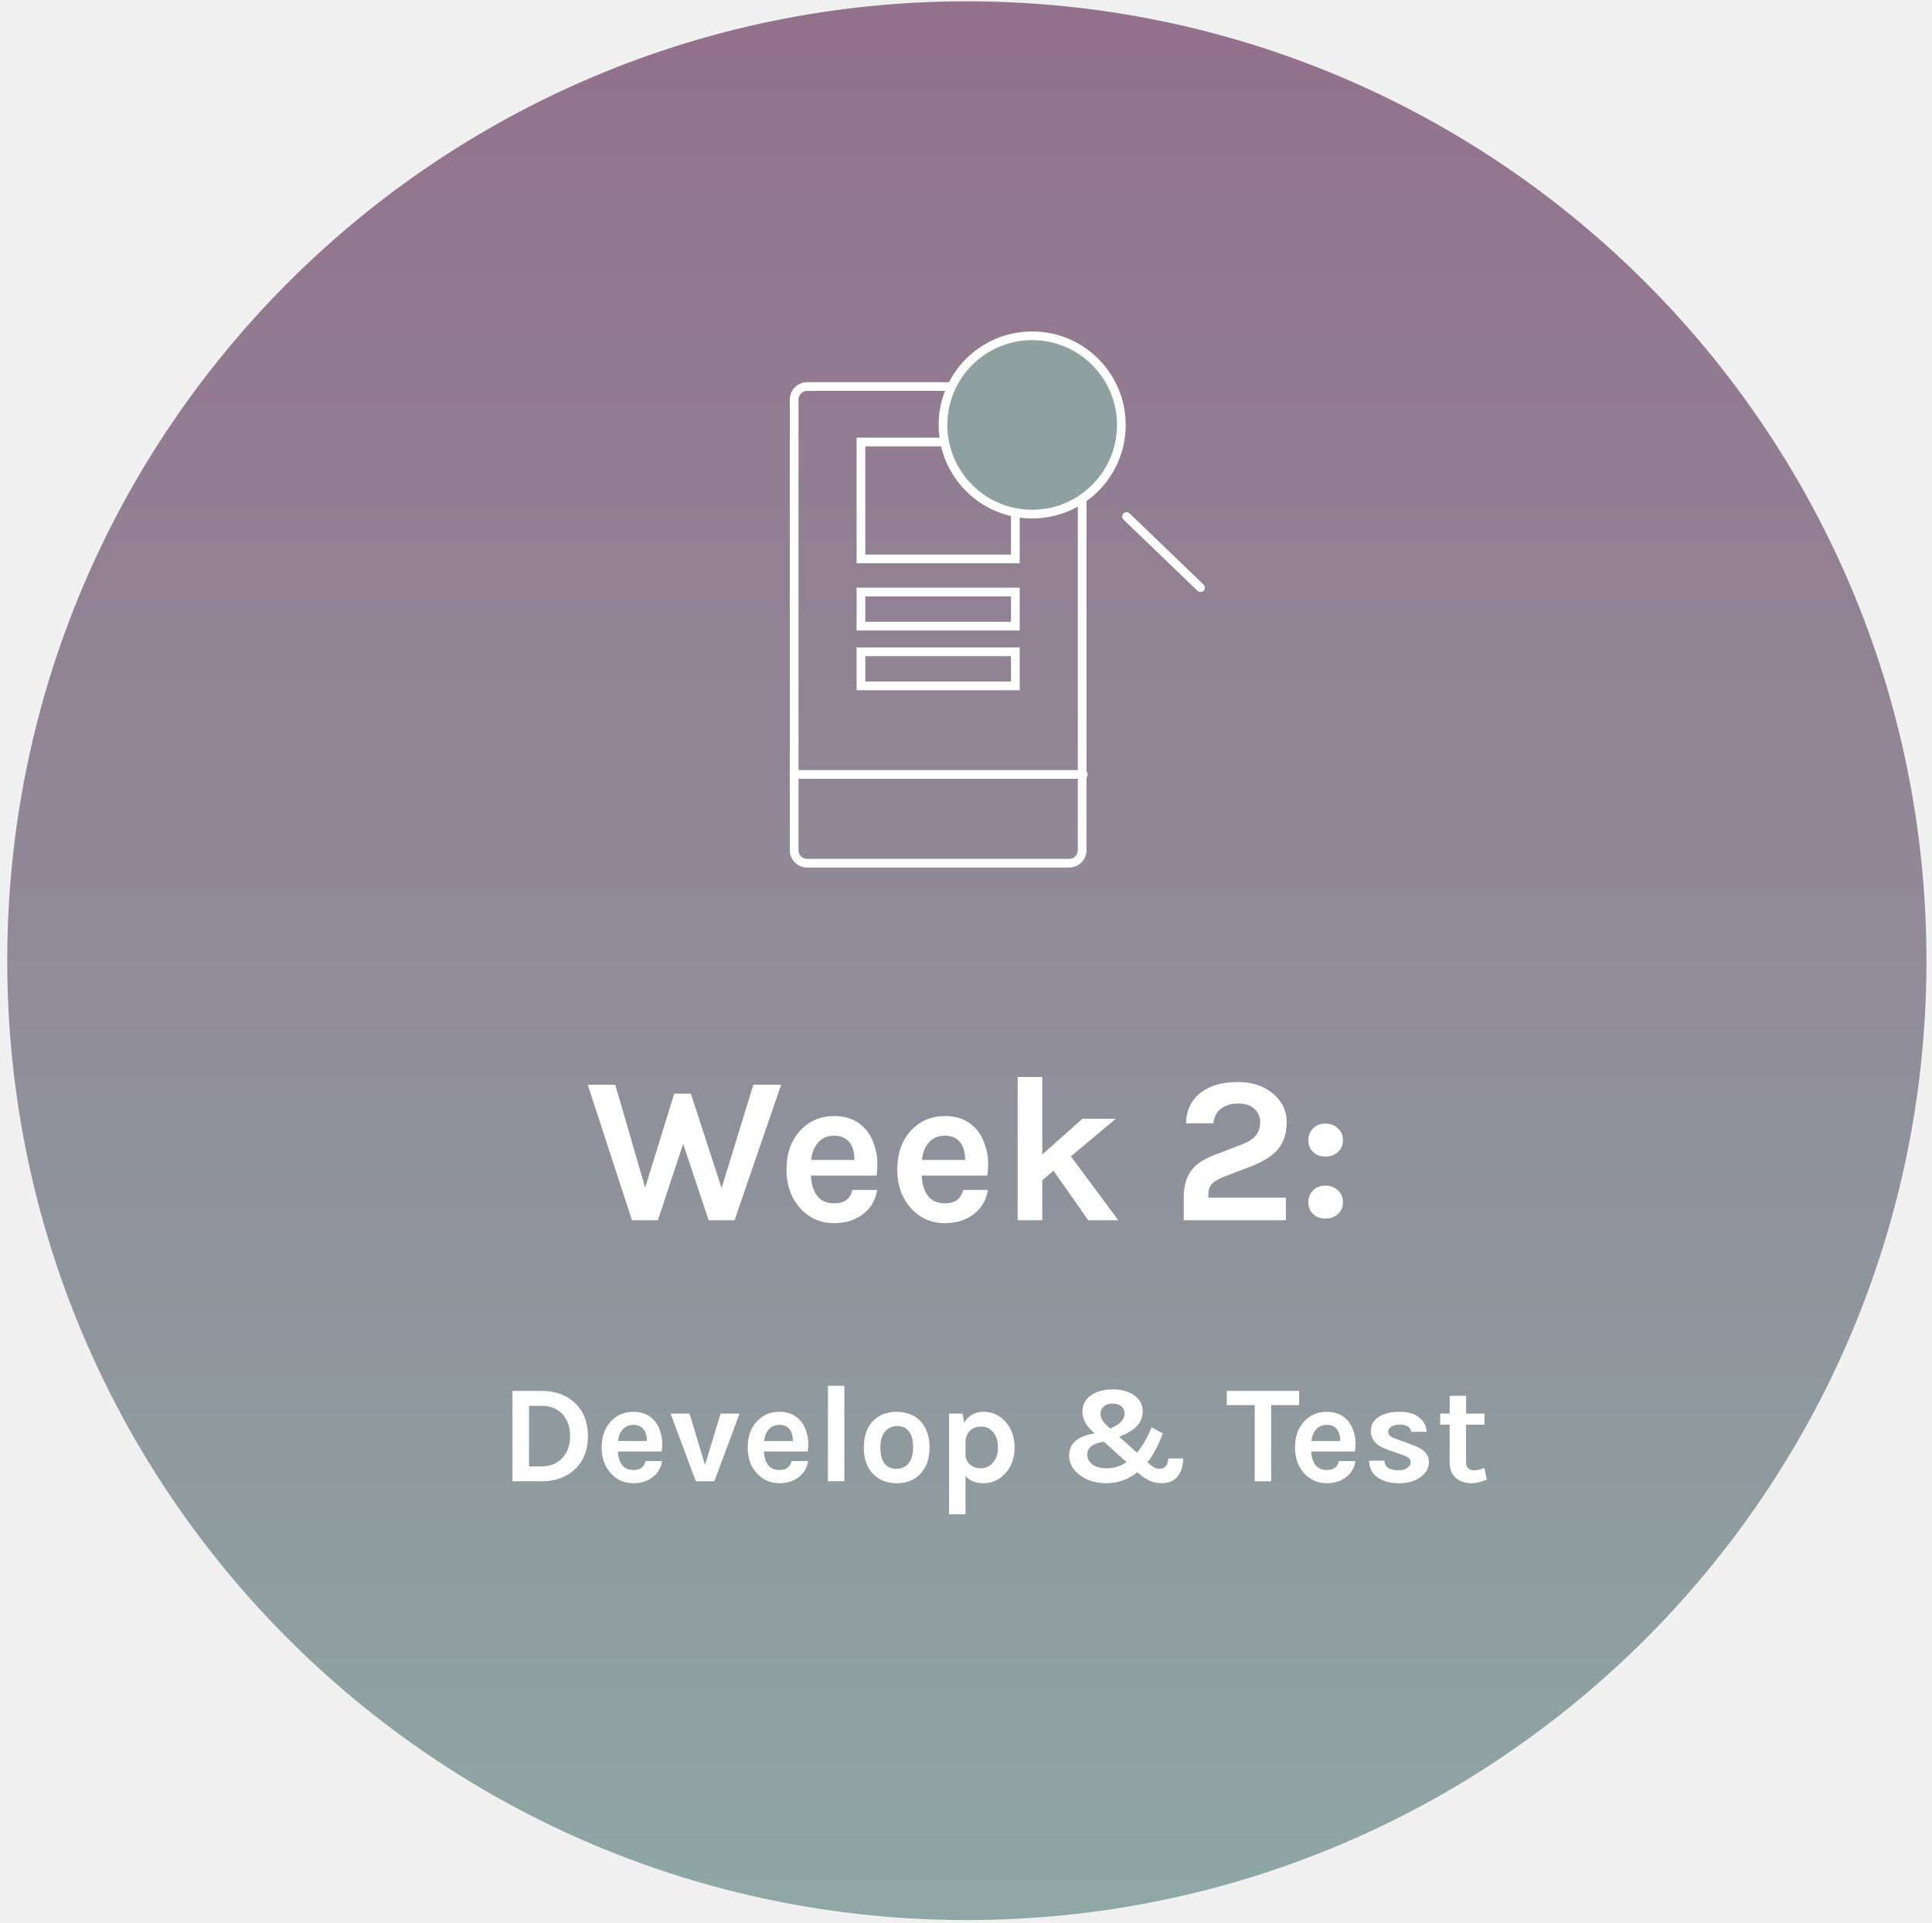
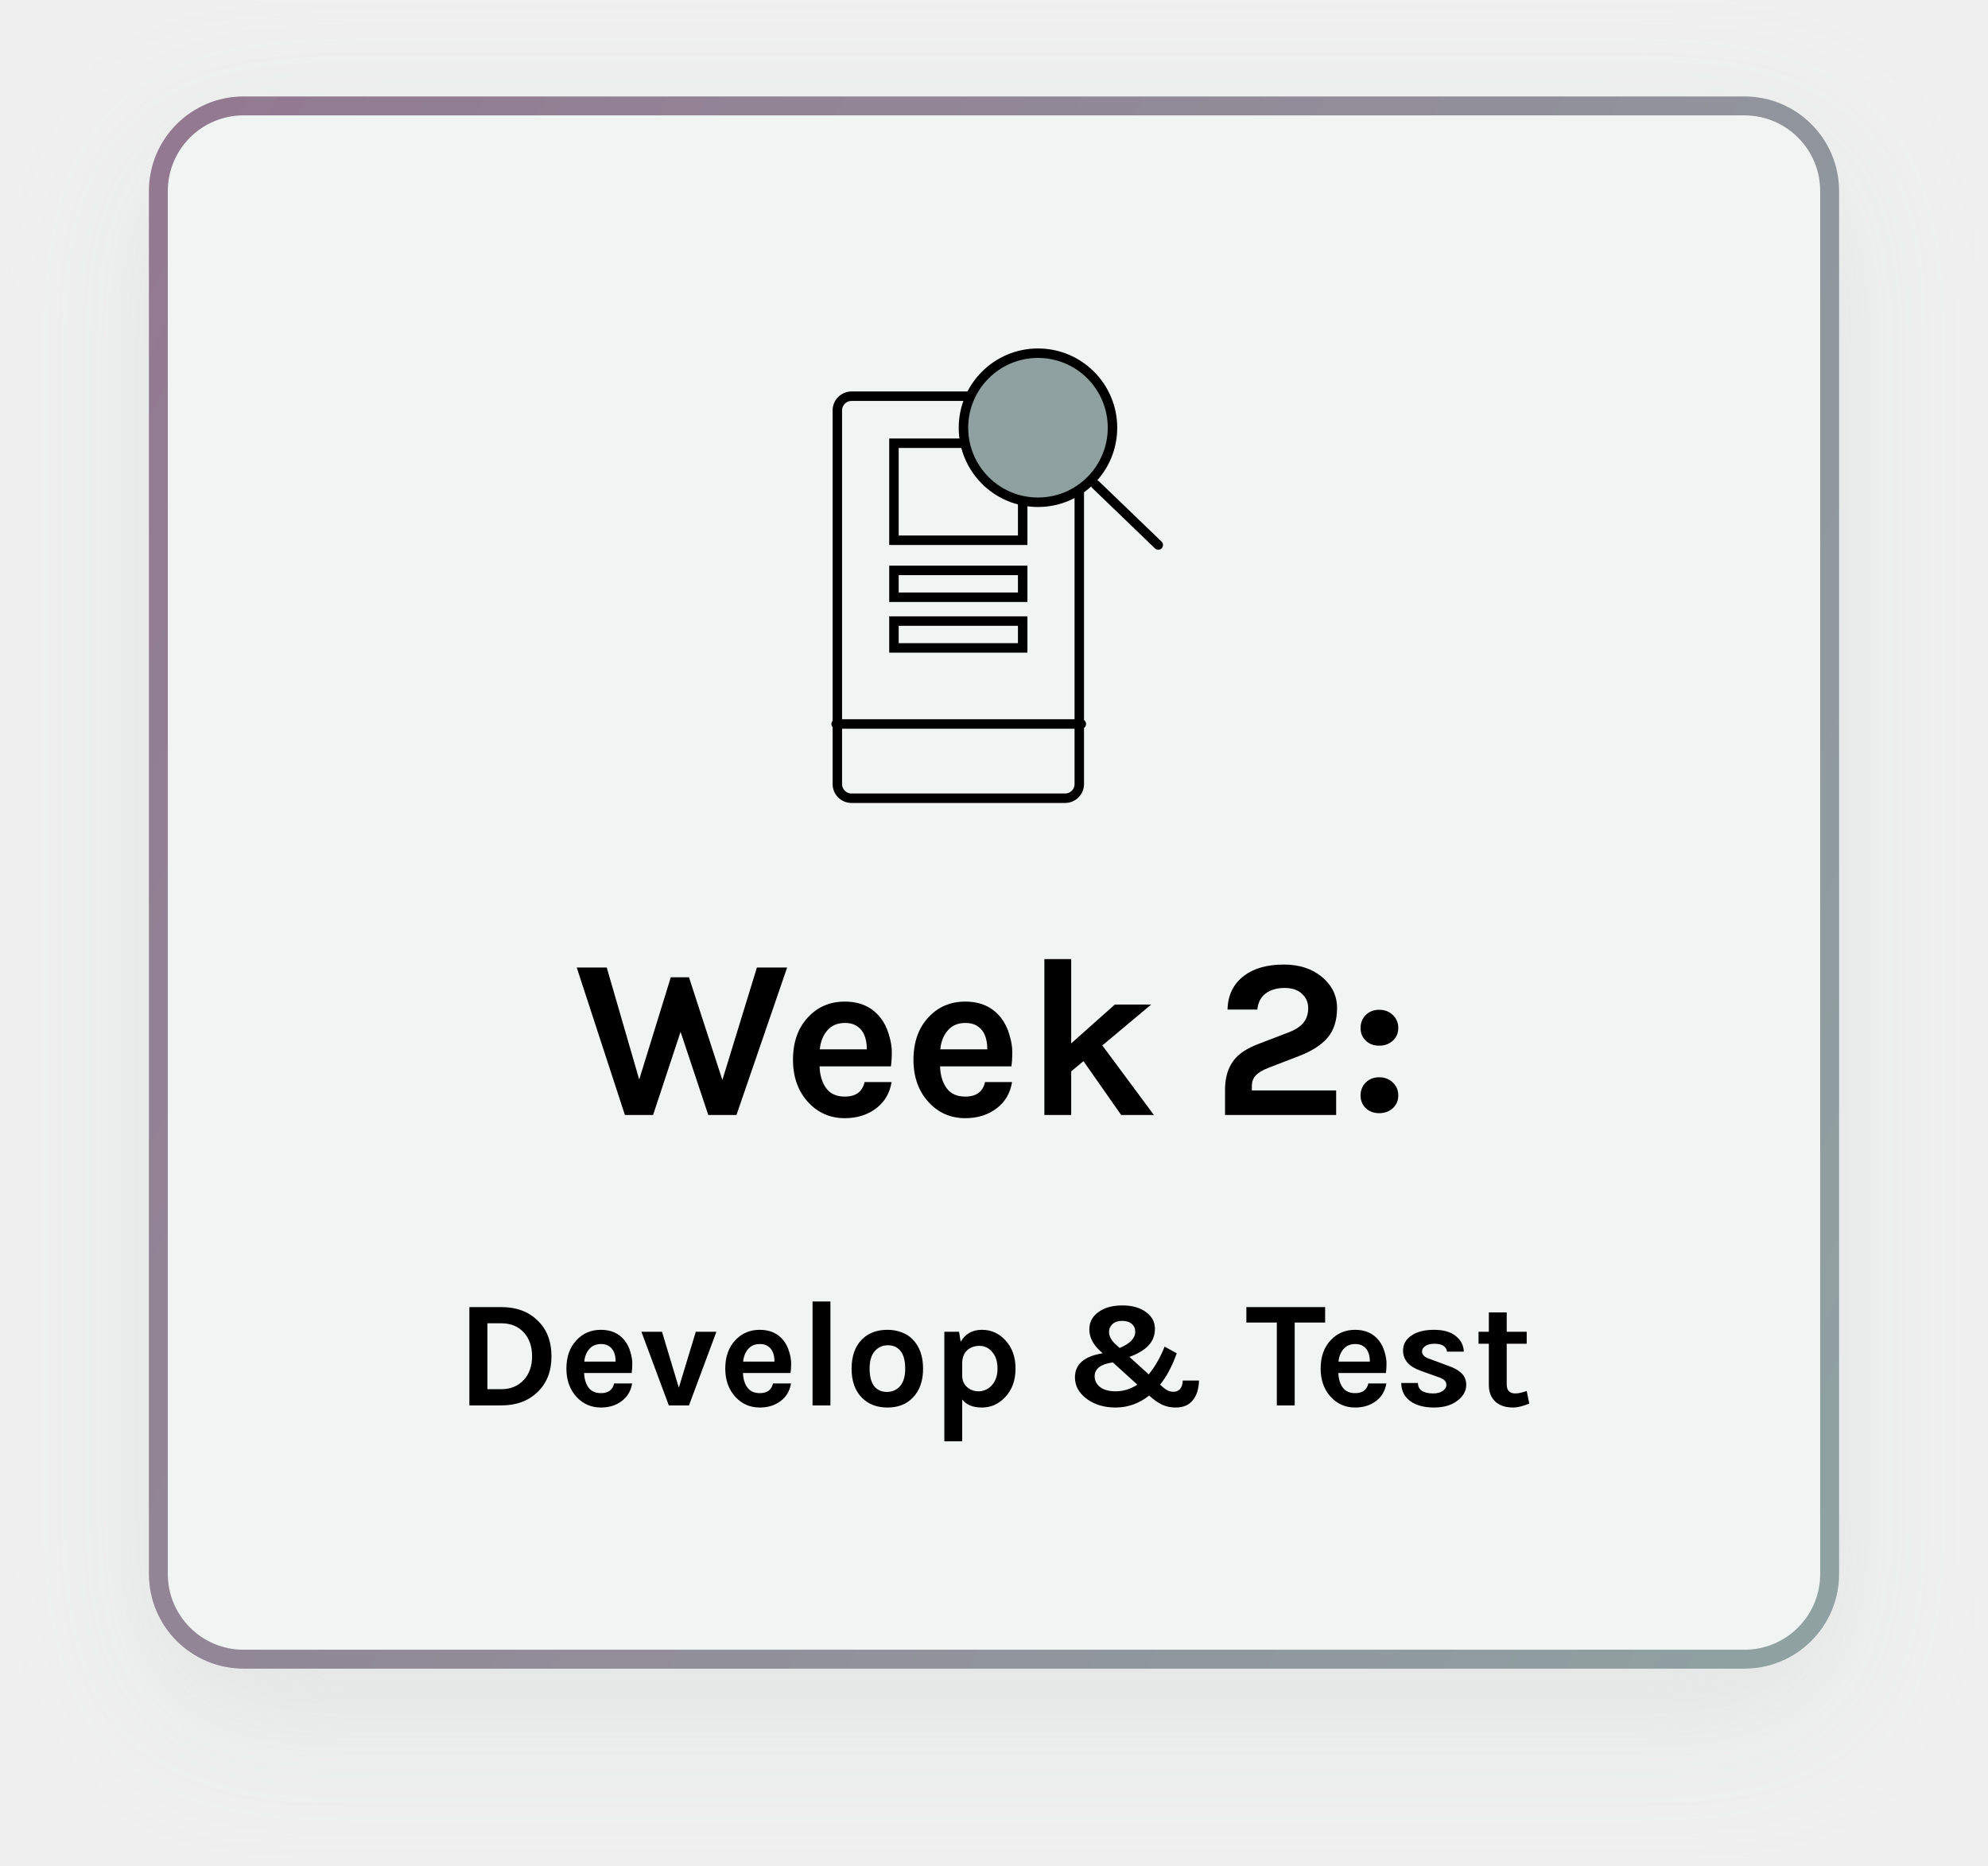
- <svg xmlns="http://www.w3.org/2000/svg" width="222" height="221" viewBox="0 0 222 221" fill="none">
-   <circle cx="111.098" cy="110.418" r="110.266" fill="url(#paint0_linear)" />
-   <path d="M70.701 124.676L74.133 136.508L77.469 125.708H79.389L82.917 136.556L86.565 124.676H89.757L84.405 140.252H81.429L78.501 131.468L75.597 140.252H72.621L67.533 124.676H70.701ZM99.617 129.98C100.017 130.492 100.313 131.084 100.505 131.756C100.713 132.428 100.817 133.044 100.817 133.604C100.817 134.164 100.785 134.668 100.721 135.116H93.185C93.217 136.06 93.449 136.828 93.881 137.42C94.313 138.012 94.969 138.308 95.849 138.308C97.017 138.308 97.713 137.796 97.937 136.772H100.793C100.601 137.94 100.065 138.86 99.185 139.532C98.273 140.236 97.161 140.588 95.849 140.588C94.313 140.588 93.025 140.028 91.985 138.908C90.913 137.74 90.377 136.244 90.377 134.42C90.377 132.548 90.913 131.044 91.985 129.908C93.009 128.82 94.297 128.276 95.849 128.276C97.465 128.276 98.721 128.844 99.617 129.98ZM95.873 130.532C95.073 130.532 94.449 130.796 94.001 131.324C93.553 131.836 93.289 132.5 93.209 133.316H98.177C98.177 132.052 97.777 131.204 96.977 130.772C96.673 130.612 96.305 130.532 95.873 130.532ZM112.343 129.98C112.743 130.492 113.039 131.084 113.231 131.756C113.439 132.428 113.543 133.044 113.543 133.604C113.543 134.164 113.511 134.668 113.447 135.116H105.911C105.943 136.06 106.175 136.828 106.607 137.42C107.039 138.012 107.695 138.308 108.575 138.308C109.743 138.308 110.439 137.796 110.663 136.772H113.519C113.327 137.94 112.791 138.86 111.911 139.532C110.999 140.236 109.887 140.588 108.575 140.588C107.039 140.588 105.751 140.028 104.711 138.908C103.639 137.74 103.103 136.244 103.103 134.42C103.103 132.548 103.639 131.044 104.711 129.908C105.735 128.82 107.023 128.276 108.575 128.276C110.191 128.276 111.447 128.844 112.343 129.98ZM108.599 130.532C107.799 130.532 107.175 130.796 106.727 131.324C106.279 131.836 106.015 132.5 105.935 133.316H110.903C110.903 132.052 110.503 131.204 109.703 130.772C109.399 130.612 109.031 130.532 108.599 130.532ZM121.062 134.564L119.766 135.644V140.252H116.934V123.788H119.766V132.692L124.374 128.588H128.214L123.054 132.908L128.502 140.252H125.046L121.062 134.564ZM138.849 137.66H147.753V140.252H136.017V137.588C136.017 135.716 136.681 134.356 138.009 133.508C138.457 133.22 138.977 132.964 139.569 132.74L142.761 131.516C143.465 131.244 143.977 130.908 144.297 130.508C144.633 130.092 144.801 129.58 144.801 128.972C144.801 128.364 144.585 127.86 144.153 127.46C143.721 127.044 143.105 126.836 142.305 126.836C141.505 126.836 140.841 127.028 140.313 127.412C139.801 127.796 139.505 128.364 139.425 129.116H136.281C136.313 127.596 136.897 126.404 138.033 125.54C139.073 124.756 140.473 124.364 142.233 124.364C143.849 124.364 145.185 124.796 146.241 125.66C147.313 126.556 147.849 127.652 147.849 128.948C147.849 130.244 147.521 131.284 146.865 132.068C146.225 132.836 145.225 133.484 143.865 134.012L140.625 135.26C140.001 135.5 139.545 135.772 139.257 136.076C138.985 136.364 138.849 136.74 138.849 137.204V137.66ZM152.3 140.06C151.724 140.06 151.252 139.884 150.884 139.532C150.516 139.18 150.332 138.732 150.332 138.188C150.332 137.644 150.516 137.188 150.884 136.82C151.252 136.452 151.724 136.268 152.3 136.268C152.876 136.268 153.356 136.452 153.74 136.82C154.124 137.188 154.316 137.644 154.316 138.188C154.316 138.732 154.124 139.18 153.74 139.532C153.356 139.884 152.876 140.06 152.3 140.06ZM152.3 132.932C151.724 132.932 151.252 132.756 150.884 132.404C150.516 132.052 150.332 131.604 150.332 131.06C150.332 130.516 150.516 130.06 150.884 129.692C151.252 129.324 151.724 129.14 152.3 129.14C152.876 129.14 153.356 129.324 153.74 129.692C154.124 130.06 154.316 130.516 154.316 131.06C154.316 131.604 154.124 132.052 153.74 132.404C153.356 132.756 152.876 132.932 152.3 132.932ZM62.261 159.868C63.839 159.868 65.114 160.338 66.085 161.276C67.066 162.215 67.557 163.479 67.557 165.068C67.557 166.647 67.066 167.906 66.085 168.844C65.114 169.783 63.839 170.252 62.261 170.252H58.885V159.868H62.261ZM60.789 168.54H62.261C63.242 168.54 64.037 168.21 64.645 167.548C65.221 166.908 65.509 166.082 65.509 165.068C65.509 164.034 65.221 163.196 64.645 162.556C64.047 161.906 63.253 161.58 62.261 161.58H60.789V168.54ZM75.293 163.404C75.56 163.746 75.757 164.14 75.885 164.588C76.024 165.036 76.094 165.447 76.094 165.82C76.094 166.194 76.072 166.53 76.029 166.828H71.005C71.027 167.458 71.181 167.97 71.469 168.364C71.757 168.759 72.195 168.956 72.781 168.956C73.56 168.956 74.024 168.615 74.174 167.932H76.078C75.95 168.711 75.592 169.324 75.005 169.772C74.397 170.242 73.656 170.476 72.781 170.476C71.757 170.476 70.899 170.103 70.206 169.356C69.491 168.578 69.133 167.58 69.133 166.364C69.133 165.116 69.491 164.114 70.206 163.356C70.888 162.631 71.747 162.268 72.781 162.268C73.859 162.268 74.696 162.647 75.293 163.404ZM72.797 163.772C72.264 163.772 71.848 163.948 71.549 164.3C71.251 164.642 71.075 165.084 71.022 165.628H74.334C74.334 164.786 74.067 164.22 73.534 163.932C73.331 163.826 73.085 163.772 72.797 163.772ZM79.234 162.476L81.01 168.38L82.802 162.476H84.978L82.082 170.252H79.954L77.058 162.476H79.234ZM92.075 163.404C92.341 163.746 92.539 164.14 92.667 164.588C92.805 165.036 92.875 165.447 92.875 165.82C92.875 166.194 92.853 166.53 92.811 166.828H87.787C87.808 167.458 87.963 167.97 88.251 168.364C88.539 168.759 88.976 168.956 89.563 168.956C90.341 168.956 90.805 168.615 90.955 167.932H92.859C92.731 168.711 92.373 169.324 91.787 169.772C91.179 170.242 90.437 170.476 89.563 170.476C88.539 170.476 87.68 170.103 86.987 169.356C86.272 168.578 85.915 167.58 85.915 166.364C85.915 165.116 86.272 164.114 86.987 163.356C87.669 162.631 88.528 162.268 89.563 162.268C90.64 162.268 91.477 162.647 92.075 163.404ZM89.579 163.772C89.045 163.772 88.629 163.948 88.331 164.3C88.032 164.642 87.856 165.084 87.803 165.628H91.115C91.115 164.786 90.848 164.22 90.315 163.932C90.112 163.826 89.867 163.772 89.579 163.772ZM95.135 159.276H97.023V170.252H95.135V159.276ZM103.051 162.268C103.573 162.268 104.064 162.354 104.523 162.524C104.981 162.684 105.376 162.935 105.707 163.276C106.443 164.023 106.811 165.058 106.811 166.38C106.811 167.682 106.443 168.706 105.707 169.452C105.045 170.135 104.16 170.476 103.051 170.476C101.941 170.476 101.045 170.135 100.363 169.452C99.626 168.716 99.258 167.692 99.258 166.38C99.258 165.047 99.626 164.012 100.363 163.276C101.035 162.604 101.931 162.268 103.051 162.268ZM104.923 166.364C104.923 165.543 104.763 164.93 104.443 164.524C104.123 164.108 103.675 163.9 103.099 163.9C102.533 163.9 102.069 164.108 101.707 164.524C101.344 164.93 101.163 165.543 101.163 166.364C101.163 167.186 101.323 167.804 101.643 168.22C101.973 168.626 102.421 168.828 102.987 168.828C103.552 168.828 104.016 168.626 104.379 168.22C104.741 167.804 104.923 167.186 104.923 166.364ZM110.785 163.532C111.276 162.69 112.022 162.268 113.025 162.268C113.985 162.268 114.806 162.631 115.489 163.356C116.214 164.124 116.577 165.127 116.577 166.364C116.577 167.612 116.209 168.62 115.473 169.388C114.79 170.114 113.974 170.476 113.025 170.476C112.076 170.476 111.382 170.194 110.945 169.628V174.044H109.057V162.476H110.609L110.785 163.532ZM112.689 168.764C112.913 168.764 113.142 168.716 113.377 168.62C113.622 168.524 113.841 168.375 114.033 168.172C114.46 167.724 114.673 167.127 114.673 166.38C114.673 165.623 114.486 165.031 114.113 164.604C113.75 164.178 113.302 163.964 112.769 163.964C112.246 163.964 111.814 164.119 111.473 164.428C111.142 164.727 110.966 165.159 110.945 165.724V167.116C110.945 167.618 111.121 168.023 111.473 168.332C111.804 168.62 112.209 168.764 112.689 168.764ZM133.606 164.748C133.136 166.082 132.55 167.186 131.846 168.06L132.118 168.3C132.31 168.471 132.491 168.599 132.662 168.684C132.832 168.77 133.04 168.812 133.286 168.812C133.542 168.812 133.76 168.722 133.942 168.54C134.123 168.348 134.224 168.044 134.246 167.628H135.958C135.936 168.503 135.718 169.196 135.302 169.708C134.896 170.22 134.288 170.476 133.478 170.476C132.966 170.476 132.491 170.375 132.054 170.172C131.627 169.97 131.174 169.65 130.694 169.212C129.627 170.055 128.443 170.476 127.142 170.476C125.947 170.476 124.934 170.172 124.102 169.564C123.27 168.946 122.854 168.188 122.854 167.292C122.854 165.906 123.83 165.058 125.782 164.748L125.526 164.508C124.758 163.815 124.374 163.052 124.374 162.22C124.374 161.484 124.678 160.887 125.286 160.428C125.936 159.938 126.8 159.692 127.878 159.692C128.912 159.692 129.755 159.938 130.406 160.428C131.003 160.887 131.302 161.463 131.302 162.156C131.302 162.85 131.078 163.436 130.63 163.916C130.192 164.386 129.52 164.791 128.614 165.132L130.646 166.972C131.296 166.194 131.856 165.218 132.326 164.044L133.606 164.748ZM126.854 165.708C125.574 165.89 124.934 166.38 124.934 167.18C124.934 167.628 125.126 168.007 125.51 168.316C125.904 168.615 126.454 168.764 127.158 168.764C127.968 168.764 128.731 168.53 129.446 168.06L126.854 165.708ZM127.574 164.188C128.15 163.943 128.566 163.682 128.822 163.404C129.088 163.127 129.222 162.818 129.222 162.476C129.222 162.124 129.099 161.847 128.854 161.644C128.608 161.431 128.267 161.324 127.83 161.324C127.392 161.324 127.051 161.442 126.806 161.676C126.571 161.9 126.454 162.172 126.454 162.492C126.454 162.962 126.704 163.415 127.206 163.852L127.574 164.188ZM140.962 159.868H149.282V161.5H146.066V170.252H144.178V161.5H140.962V159.868ZM154.965 163.404C155.232 163.746 155.429 164.14 155.557 164.588C155.696 165.036 155.765 165.447 155.765 165.82C155.765 166.194 155.744 166.53 155.701 166.828H150.677C150.699 167.458 150.853 167.97 151.141 168.364C151.429 168.759 151.867 168.956 152.453 168.956C153.232 168.956 153.696 168.615 153.845 167.932H155.749C155.621 168.711 155.264 169.324 154.677 169.772C154.069 170.242 153.328 170.476 152.453 170.476C151.429 170.476 150.571 170.103 149.877 169.356C149.163 168.578 148.805 167.58 148.805 166.364C148.805 165.116 149.163 164.114 149.877 163.356C150.56 162.631 151.419 162.268 152.453 162.268C153.531 162.268 154.368 162.647 154.965 163.404ZM152.469 163.772C151.936 163.772 151.52 163.948 151.221 164.3C150.923 164.642 150.747 165.084 150.693 165.628H154.005C154.005 164.786 153.739 164.22 153.205 163.932C153.003 163.826 152.757 163.772 152.469 163.772ZM159.082 167.884C159.103 168.62 159.642 168.988 160.698 168.988C161.103 168.988 161.434 168.903 161.69 168.732C161.956 168.551 162.09 168.343 162.09 168.108C162.09 167.874 162.01 167.692 161.85 167.564C161.69 167.436 161.439 167.319 161.098 167.212L159.402 166.604C158.143 166.167 157.514 165.452 157.514 164.46C157.514 163.799 157.807 163.271 158.394 162.876C158.991 162.471 159.786 162.268 160.778 162.268C161.78 162.268 162.548 162.487 163.082 162.924C163.626 163.362 163.908 163.911 163.93 164.572H162.154C162.132 164.316 162.01 164.114 161.786 163.964C161.562 163.815 161.242 163.74 160.826 163.74C160.41 163.74 160.084 163.826 159.85 163.996C159.626 164.156 159.514 164.343 159.514 164.556C159.514 164.93 159.828 165.207 160.458 165.388L162.298 166.076C162.906 166.279 163.37 166.54 163.69 166.86C164.02 167.17 164.186 167.575 164.186 168.076C164.186 168.716 163.882 169.271 163.274 169.74C162.644 170.231 161.812 170.476 160.778 170.476C159.743 170.476 158.911 170.252 158.282 169.804C157.652 169.346 157.332 168.706 157.322 167.884H159.082ZM170.847 170.06C170.143 170.338 169.589 170.476 169.183 170.476C168.778 170.476 168.421 170.428 168.111 170.332C167.813 170.236 167.546 170.092 167.311 169.9C166.821 169.463 166.575 168.86 166.575 168.092V163.74H165.487V162.476H166.575V160.428H168.463V162.476H170.575V163.74H168.463V168.028C168.463 168.668 168.767 168.988 169.375 168.988C169.685 168.988 170.085 168.903 170.575 168.732L170.847 170.06Z" fill="white" />
-   <path d="M129.451 59.368L137.946 67.543" stroke="white" stroke-linecap="round" />
-   <rect x="91.254" y="44.426" width="33.093" height="54.789" rx="1.5" stroke="white" />
-   <path d="M91.232 89.008H124.48" stroke="white" stroke-linecap="round" />
-   <rect x="98.93" y="50.803" width="17.741" height="13.437" stroke="white" />
-   <rect x="98.93" y="68.043" width="17.741" height="3.922" stroke="white" />
-   <rect x="98.93" y="74.913" width="17.741" height="3.922" stroke="white" />
-   <circle cx="118.603" cy="48.842" r="10.247" fill="#8FA0A1" stroke="white" />
+ <svg xmlns="http://www.w3.org/2000/svg" width="210" height="197" viewBox="0 0 210 197" fill="none">
+   <g filter="url(#filter0_d_658:4118)">
+     <rect x="15.727" y="10.184" width="178.546" height="166.04" rx="10" fill="#F0F4F3" />
+     <rect x="16.727" y="11.184" width="176.546" height="164.04" rx="9" stroke="url(#paint0_linear_658:4118)" stroke-width="2" />
+   </g>
+   <path d="M52.958 138.038C54.537 138.038 55.811 138.507 56.782 139.446C57.763 140.384 58.254 141.648 58.254 143.238C58.254 144.816 57.763 146.075 56.782 147.014C55.811 147.952 54.537 148.422 52.958 148.422H49.582V138.038H52.958ZM51.486 146.71H52.958C53.939 146.71 54.734 146.379 55.342 145.718C55.918 145.078 56.206 144.251 56.206 143.238C56.206 142.203 55.918 141.366 55.342 140.726C54.745 140.075 53.95 139.75 52.958 139.75H51.486V146.71ZM65.991 141.574C66.257 141.915 66.455 142.31 66.583 142.758C66.721 143.206 66.791 143.616 66.791 143.99C66.791 144.363 66.769 144.699 66.727 144.998H61.703C61.724 145.627 61.879 146.139 62.167 146.534C62.455 146.928 62.892 147.126 63.479 147.126C64.257 147.126 64.721 146.784 64.871 146.102H66.775C66.647 146.88 66.289 147.494 65.703 147.942C65.095 148.411 64.353 148.646 63.479 148.646C62.455 148.646 61.596 148.272 60.903 147.526C60.188 146.747 59.831 145.75 59.831 144.534C59.831 143.286 60.188 142.283 60.903 141.526C61.585 140.8 62.444 140.438 63.479 140.438C64.556 140.438 65.393 140.816 65.991 141.574ZM63.495 141.942C62.961 141.942 62.545 142.118 62.247 142.47C61.948 142.811 61.772 143.254 61.719 143.798H65.031C65.031 142.955 64.764 142.39 64.231 142.102C64.028 141.995 63.783 141.942 63.495 141.942ZM69.931 140.646L71.707 146.55L73.499 140.646H75.675L72.779 148.422H70.651L67.755 140.646H69.931ZM82.772 141.574C83.039 141.915 83.236 142.31 83.364 142.758C83.503 143.206 83.572 143.616 83.572 143.99C83.572 144.363 83.551 144.699 83.508 144.998H78.484C78.505 145.627 78.66 146.139 78.948 146.534C79.236 146.928 79.673 147.126 80.26 147.126C81.039 147.126 81.503 146.784 81.652 146.102H83.556C83.428 146.88 83.071 147.494 82.484 147.942C81.876 148.411 81.135 148.646 80.26 148.646C79.236 148.646 78.377 148.272 77.684 147.526C76.969 146.747 76.612 145.75 76.612 144.534C76.612 143.286 76.969 142.283 77.684 141.526C78.367 140.8 79.225 140.438 80.26 140.438C81.337 140.438 82.175 140.816 82.772 141.574ZM80.276 141.942C79.743 141.942 79.327 142.118 79.028 142.47C78.729 142.811 78.553 143.254 78.5 143.798H81.812C81.812 142.955 81.545 142.39 81.012 142.102C80.809 141.995 80.564 141.942 80.276 141.942ZM85.832 137.446H87.72V148.422H85.832V137.446ZM93.748 140.438C94.27 140.438 94.761 140.523 95.22 140.694C95.678 140.854 96.073 141.104 96.404 141.446C97.14 142.192 97.508 143.227 97.508 144.55C97.508 145.851 97.14 146.875 96.404 147.622C95.742 148.304 94.857 148.646 93.748 148.646C92.638 148.646 91.742 148.304 91.06 147.622C90.324 146.886 89.956 145.862 89.956 144.55C89.956 143.216 90.324 142.182 91.06 141.446C91.732 140.774 92.628 140.438 93.748 140.438ZM95.62 144.534C95.62 143.712 95.46 143.099 95.14 142.694C94.82 142.278 94.372 142.07 93.796 142.07C93.23 142.07 92.766 142.278 92.404 142.694C92.041 143.099 91.86 143.712 91.86 144.534C91.86 145.355 92.02 145.974 92.34 146.39C92.67 146.795 93.118 146.998 93.684 146.998C94.249 146.998 94.713 146.795 95.076 146.39C95.438 145.974 95.62 145.355 95.62 144.534ZM101.482 141.702C101.973 140.859 102.72 140.438 103.722 140.438C104.682 140.438 105.504 140.8 106.186 141.526C106.912 142.294 107.274 143.296 107.274 144.534C107.274 145.782 106.906 146.79 106.17 147.558C105.488 148.283 104.672 148.646 103.722 148.646C102.773 148.646 102.08 148.363 101.642 147.798V152.214H99.754V140.646H101.306L101.482 141.702ZM103.386 146.934C103.61 146.934 103.84 146.886 104.074 146.79C104.32 146.694 104.538 146.544 104.73 146.342C105.157 145.894 105.37 145.296 105.37 144.55C105.37 143.792 105.184 143.2 104.81 142.774C104.448 142.347 104 142.134 103.466 142.134C102.944 142.134 102.512 142.288 102.17 142.598C101.84 142.896 101.664 143.328 101.642 143.894V145.286C101.642 145.787 101.818 146.192 102.17 146.502C102.501 146.79 102.906 146.934 103.386 146.934ZM124.303 142.918C123.833 144.251 123.247 145.355 122.543 146.23L122.815 146.47C123.007 146.64 123.188 146.768 123.359 146.854C123.529 146.939 123.737 146.982 123.983 146.982C124.239 146.982 124.457 146.891 124.639 146.71C124.82 146.518 124.921 146.214 124.943 145.798H126.655C126.633 146.672 126.415 147.366 125.999 147.878C125.593 148.39 124.985 148.646 124.175 148.646C123.663 148.646 123.188 148.544 122.751 148.342C122.324 148.139 121.871 147.819 121.391 147.382C120.324 148.224 119.14 148.646 117.839 148.646C116.644 148.646 115.631 148.342 114.799 147.734C113.967 147.115 113.551 146.358 113.551 145.462C113.551 144.075 114.527 143.227 116.479 142.918L116.223 142.678C115.455 141.984 115.071 141.222 115.071 140.39C115.071 139.654 115.375 139.056 115.983 138.598C116.633 138.107 117.497 137.862 118.575 137.862C119.609 137.862 120.452 138.107 121.103 138.598C121.7 139.056 121.999 139.632 121.999 140.326C121.999 141.019 121.775 141.606 121.327 142.086C120.889 142.555 120.217 142.96 119.311 143.302L121.343 145.142C121.993 144.363 122.553 143.387 123.023 142.214L124.303 142.918ZM117.551 143.878C116.271 144.059 115.631 144.55 115.631 145.35C115.631 145.798 115.823 146.176 116.207 146.486C116.601 146.784 117.151 146.934 117.855 146.934C118.665 146.934 119.428 146.699 120.143 146.23L117.551 143.878ZM118.271 142.358C118.847 142.112 119.263 141.851 119.519 141.574C119.785 141.296 119.919 140.987 119.919 140.646C119.919 140.294 119.796 140.016 119.551 139.814C119.305 139.6 118.964 139.494 118.527 139.494C118.089 139.494 117.748 139.611 117.503 139.846C117.268 140.07 117.151 140.342 117.151 140.662C117.151 141.131 117.401 141.584 117.903 142.022L118.271 142.358ZM131.659 138.038H139.979V139.67H136.763V148.422H134.875V139.67H131.659V138.038ZM145.663 141.574C145.929 141.915 146.127 142.31 146.255 142.758C146.393 143.206 146.463 143.616 146.463 143.99C146.463 144.363 146.441 144.699 146.399 144.998H141.375C141.396 145.627 141.551 146.139 141.839 146.534C142.127 146.928 142.564 147.126 143.151 147.126C143.929 147.126 144.393 146.784 144.543 146.102H146.447C146.319 146.88 145.961 147.494 145.375 147.942C144.767 148.411 144.025 148.646 143.151 148.646C142.127 148.646 141.268 148.272 140.575 147.526C139.86 146.747 139.503 145.75 139.503 144.534C139.503 143.286 139.86 142.283 140.575 141.526C141.257 140.8 142.116 140.438 143.151 140.438C144.228 140.438 145.065 140.816 145.663 141.574ZM143.167 141.942C142.633 141.942 142.217 142.118 141.919 142.47C141.62 142.811 141.444 143.254 141.391 143.798H144.703C144.703 142.955 144.436 142.39 143.903 142.102C143.7 141.995 143.455 141.942 143.167 141.942ZM149.779 146.054C149.8 146.79 150.339 147.158 151.395 147.158C151.8 147.158 152.131 147.072 152.387 146.902C152.654 146.72 152.787 146.512 152.787 146.278C152.787 146.043 152.707 145.862 152.547 145.734C152.387 145.606 152.136 145.488 151.795 145.382L150.099 144.774C148.84 144.336 148.211 143.622 148.211 142.63C148.211 141.968 148.504 141.44 149.091 141.046C149.688 140.64 150.483 140.438 151.475 140.438C152.478 140.438 153.246 140.656 153.779 141.094C154.323 141.531 154.606 142.08 154.627 142.742H152.851C152.83 142.486 152.707 142.283 152.483 142.134C152.259 141.984 151.939 141.91 151.523 141.91C151.107 141.91 150.782 141.995 150.547 142.166C150.323 142.326 150.211 142.512 150.211 142.726C150.211 143.099 150.526 143.376 151.155 143.558L152.995 144.246C153.603 144.448 154.067 144.71 154.387 145.03C154.718 145.339 154.883 145.744 154.883 146.246C154.883 146.886 154.579 147.44 153.971 147.91C153.342 148.4 152.51 148.646 151.475 148.646C150.44 148.646 149.608 148.422 148.979 147.974C148.35 147.515 148.03 146.875 148.019 146.054H149.779ZM161.544 148.23C160.84 148.507 160.286 148.646 159.88 148.646C159.475 148.646 159.118 148.598 158.808 148.502C158.51 148.406 158.243 148.262 158.008 148.07C157.518 147.632 157.272 147.03 157.272 146.262V141.91H156.184V140.646H157.272V138.598H159.16V140.646H161.272V141.91H159.16V146.198C159.16 146.838 159.464 147.158 160.072 147.158C160.382 147.158 160.782 147.072 161.272 146.902L161.544 148.23Z" fill="black" />
+   <path d="M64.091 102.176L67.523 114.008L70.859 103.208H72.779L76.307 114.056L79.955 102.176H83.147L77.795 117.752H74.819L71.891 108.968L68.987 117.752H66.011L60.923 102.176H64.091ZM93.006 107.48C93.406 107.992 93.702 108.584 93.894 109.256C94.102 109.928 94.206 110.544 94.206 111.104C94.206 111.664 94.174 112.168 94.11 112.616H86.574C86.606 113.56 86.838 114.328 87.27 114.92C87.702 115.512 88.358 115.808 89.238 115.808C90.406 115.808 91.102 115.296 91.326 114.272H94.182C93.99 115.44 93.454 116.36 92.574 117.032C91.662 117.736 90.55 118.088 89.238 118.088C87.702 118.088 86.414 117.528 85.374 116.408C84.302 115.24 83.766 113.744 83.766 111.92C83.766 110.048 84.302 108.544 85.374 107.408C86.398 106.32 87.686 105.776 89.238 105.776C90.854 105.776 92.11 106.344 93.006 107.48ZM89.262 108.032C88.462 108.032 87.838 108.296 87.39 108.824C86.942 109.336 86.678 110 86.598 110.816H91.566C91.566 109.552 91.166 108.704 90.366 108.272C90.062 108.112 89.694 108.032 89.262 108.032ZM105.733 107.48C106.133 107.992 106.429 108.584 106.621 109.256C106.829 109.928 106.933 110.544 106.933 111.104C106.933 111.664 106.901 112.168 106.837 112.616H99.301C99.333 113.56 99.565 114.328 99.997 114.92C100.429 115.512 101.085 115.808 101.965 115.808C103.133 115.808 103.829 115.296 104.053 114.272H106.909C106.717 115.44 106.181 116.36 105.301 117.032C104.389 117.736 103.277 118.088 101.965 118.088C100.429 118.088 99.141 117.528 98.101 116.408C97.029 115.24 96.493 113.744 96.493 111.92C96.493 110.048 97.029 108.544 98.101 107.408C99.125 106.32 100.413 105.776 101.965 105.776C103.581 105.776 104.837 106.344 105.733 107.48ZM101.989 108.032C101.189 108.032 100.565 108.296 100.117 108.824C99.669 109.336 99.405 110 99.325 110.816H104.293C104.293 109.552 103.893 108.704 103.093 108.272C102.789 108.112 102.421 108.032 101.989 108.032ZM114.451 112.064L113.155 113.144V117.752H110.323V101.288H113.155V110.192L117.763 106.088H121.603L116.443 110.408L121.891 117.752H118.435L114.451 112.064ZM132.238 115.16H141.142V117.752H129.406V115.088C129.406 113.216 130.07 111.856 131.398 111.008C131.846 110.72 132.366 110.464 132.958 110.24L136.15 109.016C136.854 108.744 137.366 108.408 137.686 108.008C138.022 107.592 138.19 107.08 138.19 106.472C138.19 105.864 137.974 105.36 137.542 104.96C137.11 104.544 136.494 104.336 135.694 104.336C134.894 104.336 134.23 104.528 133.702 104.912C133.19 105.296 132.894 105.864 132.814 106.616H129.67C129.702 105.096 130.286 103.904 131.422 103.04C132.462 102.256 133.862 101.864 135.622 101.864C137.238 101.864 138.574 102.296 139.63 103.16C140.702 104.056 141.238 105.152 141.238 106.448C141.238 107.744 140.91 108.784 140.254 109.568C139.614 110.336 138.614 110.984 137.254 111.512L134.014 112.76C133.39 113 132.934 113.272 132.646 113.576C132.374 113.864 132.238 114.24 132.238 114.704V115.16ZM145.69 117.56C145.114 117.56 144.642 117.384 144.274 117.032C143.906 116.68 143.722 116.232 143.722 115.688C143.722 115.144 143.906 114.688 144.274 114.32C144.642 113.952 145.114 113.768 145.69 113.768C146.266 113.768 146.746 113.952 147.13 114.32C147.514 114.688 147.706 115.144 147.706 115.688C147.706 116.232 147.514 116.68 147.13 117.032C146.746 117.384 146.266 117.56 145.69 117.56ZM145.69 110.432C145.114 110.432 144.642 110.256 144.274 109.904C143.906 109.552 143.722 109.104 143.722 108.56C143.722 108.016 143.906 107.56 144.274 107.192C144.642 106.824 145.114 106.64 145.69 106.64C146.266 106.64 146.746 106.824 147.13 107.192C147.514 107.56 147.706 108.016 147.706 108.56C147.706 109.104 147.514 109.552 147.13 109.904C146.746 110.256 146.266 110.432 145.69 110.432Z" fill="black" />
+   <path d="M115.734 51.187L122.352 57.555" stroke="black" stroke-linecap="round" />
+   <rect x="88.452" y="41.842" width="25.557" height="42.458" rx="1.5" stroke="black" />
+   <path d="M88.324 76.459H114.223" stroke="black" stroke-linecap="round" />
+   <rect x="94.431" y="46.809" width="13.599" height="10.246" stroke="black" />
+   <rect x="94.431" y="60.239" width="13.599" height="2.834" stroke="black" />
+   <rect x="94.431" y="65.59" width="13.599" height="2.834" stroke="black" />
+   <circle cx="109.645" cy="45.171" r="7.871" fill="#8FA0A1" stroke="black" />
  <defs>
-     <linearGradient id="paint0_linear" x1="111.098" y1="0.152" x2="111.098" y2="220.684" gradientUnits="userSpaceOnUse">
-       <stop stop-color="#93708C" />
-       <stop offset="1" stop-color="#8EA7A4" />
+     <filter id="filter0_d_658:4118" x="0.727" y="0.184" width="208.546" height="196.04" filterUnits="userSpaceOnUse" color-interpolation-filters="sRGB">
+       <feFlood flood-opacity="0" result="BackgroundImageFix" />
+       <feColorMatrix in="SourceAlpha" type="matrix" values="0 0 0 0 0 0 0 0 0 0 0 0 0 0 0 0 0 0 127 0" result="hardAlpha" />
+       <feOffset dy="5" />
+       <feGaussianBlur stdDeviation="7.5" />
+       <feComposite in2="hardAlpha" operator="out" />
+       <feColorMatrix type="matrix" values="0 0 0 0 0.561 0 0 0 0 0.643 0 0 0 0 0.639 0 0 0 0.15 0" />
+       <feBlend mode="normal" in2="BackgroundImageFix" result="effect1_dropShadow_658:4118" />
+       <feBlend mode="normal" in="SourceGraphic" in2="effect1_dropShadow_658:4118" result="shape" />
+     </filter>
+     <linearGradient id="paint0_linear_658:4118" x1="-1.598" y1="-4.04" x2="242.332" y2="116.082" gradientUnits="userSpaceOnUse">
+       <stop stop-color="#93758F" />
+       <stop offset="1" stop-color="#8FA5A3" />
    </linearGradient>
  </defs>
</svg>
